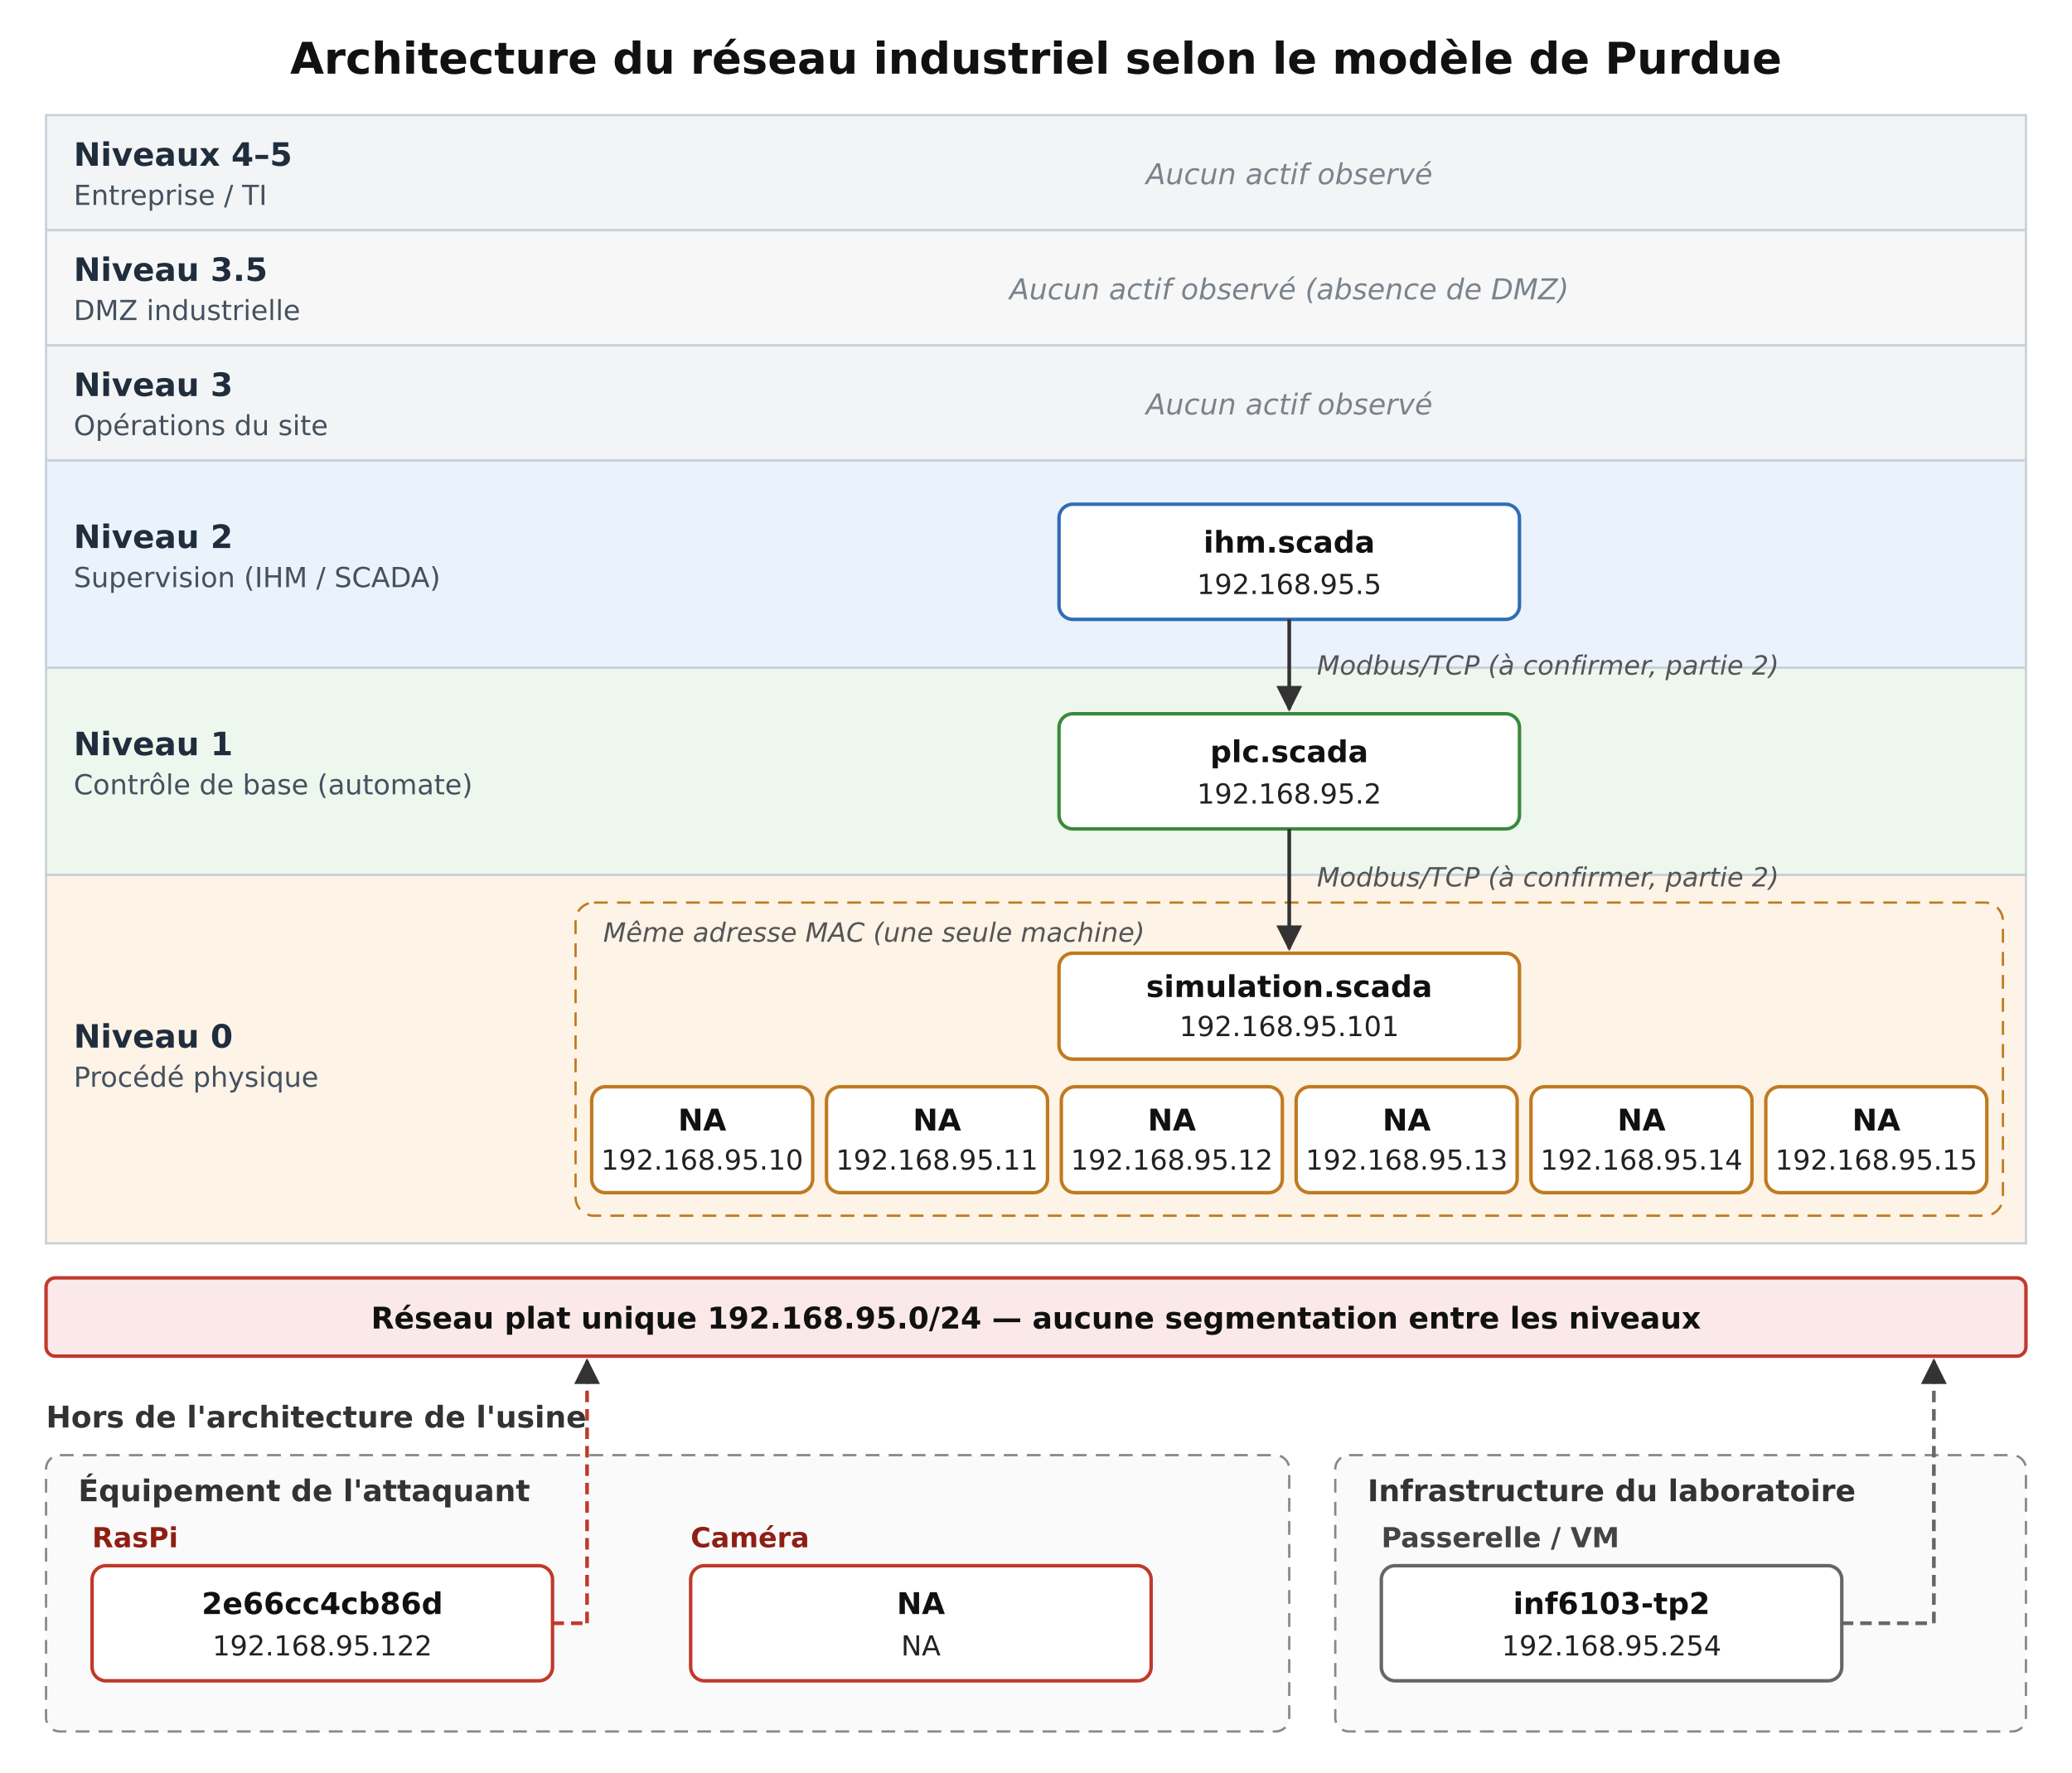
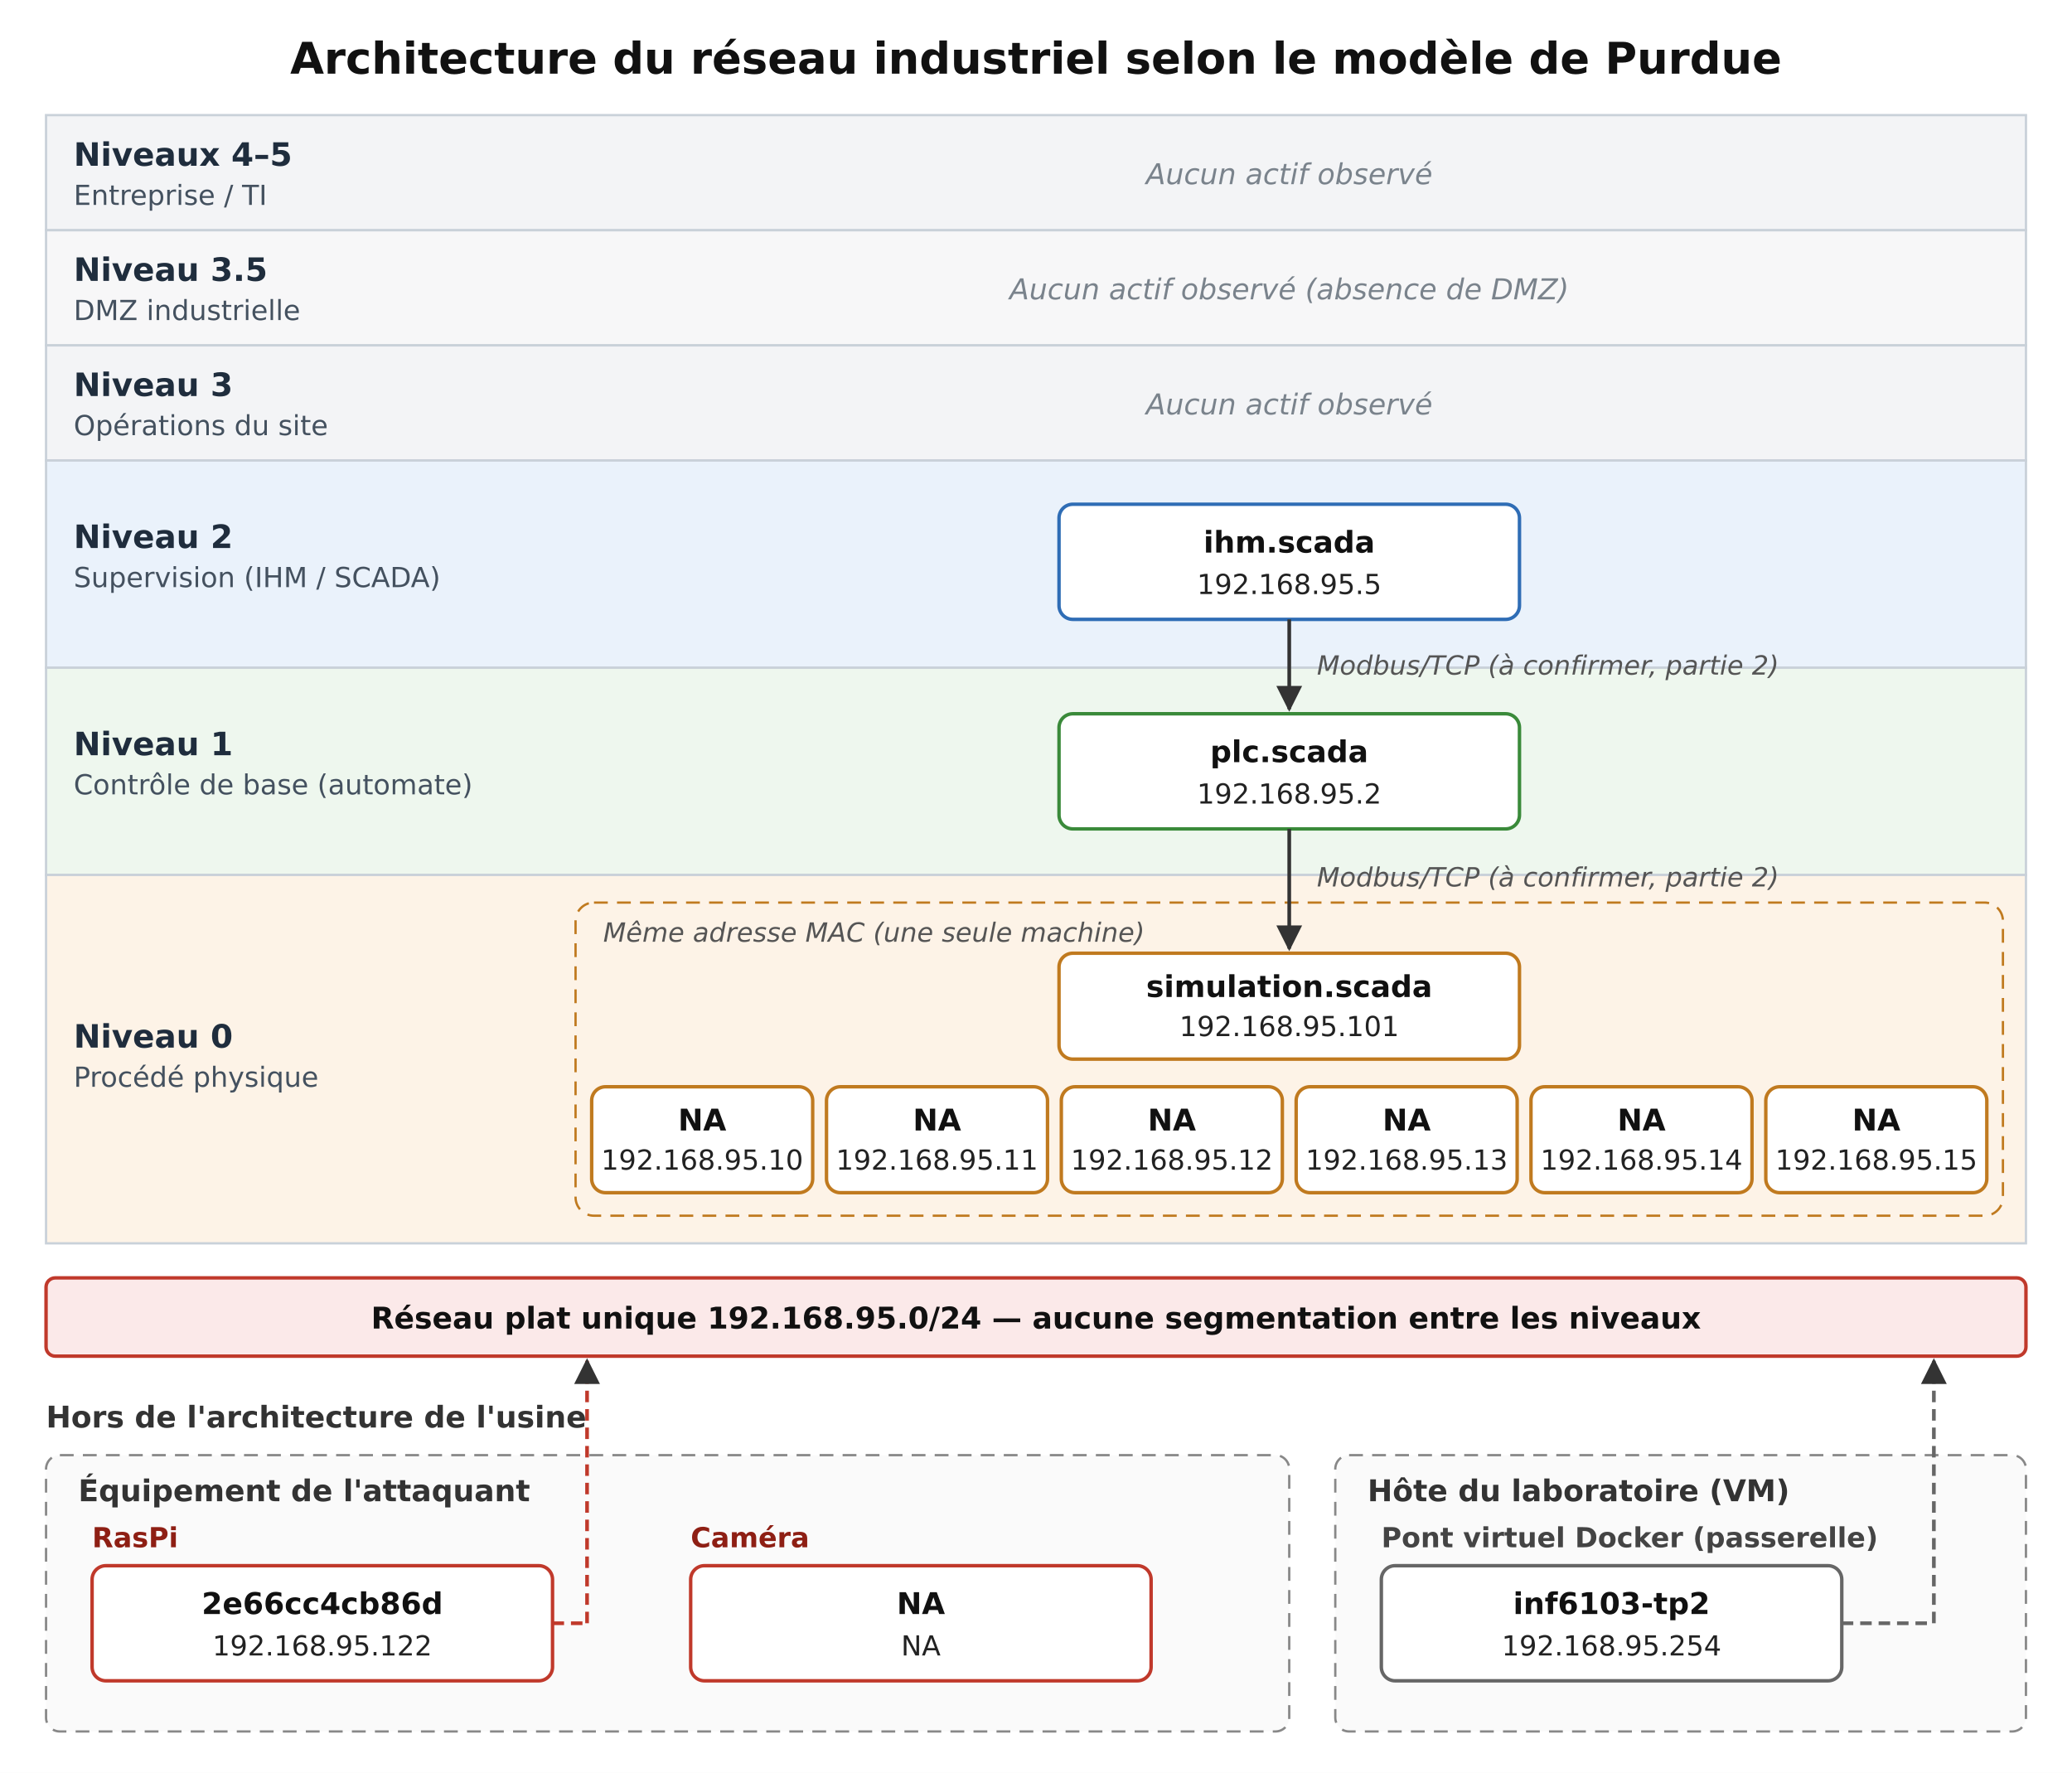
<svg xmlns="http://www.w3.org/2000/svg" width="900" height="770" viewBox="0 0 900 770" font-family="DejaVu Sans, Helvetica, Arial, sans-serif">
  <defs>
    <marker id="fleche" viewBox="0 0 10 10" refX="9" refY="5" markerWidth="7" markerHeight="7" orient="auto-start-reverse">
      <path d="M0,0 L10,5 L0,10 z" fill="#333" />
    </marker>
    <style>
      .titre   { font-size: 19px; font-weight: bold; fill: #111; }
      .niv     { font-size: 14px; font-weight: bold; fill: #1f2d3d; }
      .nivsub  { font-size: 12px; fill: #44515f; }
      .vide    { font-size: 12.5px; font-style: italic; fill: #7a838c; }
      .hote    { font-size: 13px; font-weight: bold; fill: #111; }
      .ip      { font-size: 12px; fill: #222; }
      .note    { font-size: 11.5px; font-style: italic; fill: #555; }
      .groupe  { font-size: 13px; font-weight: bold; fill: #333; }
      .role    { font-size: 12px; font-weight: bold; fill: #8e1f14; }
      .roleg   { font-size: 12px; font-weight: bold; fill: #444; }
      .bande   { stroke: #c9d1d9; stroke-width: 1; }
      .boite   { stroke-width: 1.5; }
    </style>
  </defs>
  <rect width="900" height="770" fill="#ffffff" />
  <text x="450" y="32" text-anchor="middle" class="titre">Architecture du réseau industriel selon le modèle de Purdue</text>
  <rect x="20" y="50" width="860" height="50" fill="#f3f4f6" class="bande" />
  <text x="32" y="72" class="niv">Niveaux 4–5</text>
  <text x="32" y="89" class="nivsub">Entreprise / TI</text>
  <text x="560" y="80" text-anchor="middle" class="vide">Aucun actif observé</text>
  <rect x="20" y="100" width="860" height="50" fill="#f7f7f8" class="bande" />
  <text x="32" y="122" class="niv">Niveau 3.5</text>
  <text x="32" y="139" class="nivsub">DMZ industrielle</text>
  <text x="560" y="130" text-anchor="middle" class="vide">Aucun actif observé (absence de DMZ)</text>
  <rect x="20" y="150" width="860" height="50" fill="#f3f4f6" class="bande" />
  <text x="32" y="172" class="niv">Niveau 3</text>
  <text x="32" y="189" class="nivsub">Opérations du site</text>
  <text x="560" y="180" text-anchor="middle" class="vide">Aucun actif observé</text>
  <rect x="20" y="200" width="860" height="90" fill="#eaf2fb" class="bande" />
  <text x="32" y="238" class="niv">Niveau 2</text>
  <text x="32" y="255" class="nivsub">Supervision (IHM / SCADA)</text>
  <rect x="460" y="219" width="200" height="50" rx="6" fill="#ffffff" stroke="#2f6db5" class="boite" />
  <text x="560" y="240" text-anchor="middle" class="hote">ihm.scada</text>
  <text x="560" y="258" text-anchor="middle" class="ip">192.168.95.5</text>
  <rect x="20" y="290" width="860" height="90" fill="#eef7ee" class="bande" />
  <text x="32" y="328" class="niv">Niveau 1</text>
  <text x="32" y="345" class="nivsub">Contrôle de base (automate)</text>
  <rect x="460" y="310" width="200" height="50" rx="6" fill="#ffffff" stroke="#3a8a3a" class="boite" />
  <text x="560" y="331" text-anchor="middle" class="hote">plc.scada</text>
  <text x="560" y="349" text-anchor="middle" class="ip">192.168.95.2</text>
  <rect x="20" y="380" width="860" height="160" fill="#fdf3e7" class="bande" />
  <text x="32" y="455" class="niv">Niveau 0</text>
  <text x="32" y="472" class="nivsub">Procédé physique</text>
  <rect x="250" y="392" width="620" height="136" rx="8" fill="none" stroke="#c07a1f" stroke-dasharray="6 4" />
  <text x="262" y="409" class="note">Même adresse MAC (une seule machine)</text>
  <rect x="460" y="414" width="200" height="46" rx="6" fill="#ffffff" stroke="#c07a1f" class="boite" />
  <text x="560" y="433" text-anchor="middle" class="hote">simulation.scada</text>
  <text x="560" y="450" text-anchor="middle" class="ip">192.168.95.101</text>
  <g text-anchor="middle">
    <rect x="257" y="472" width="96" height="46" rx="6" fill="#ffffff" stroke="#c07a1f" class="boite" />
    <text x="305" y="491" class="hote">NA</text>
    <text x="305" y="508" class="ip">192.168.95.10</text>
    <rect x="359" y="472" width="96" height="46" rx="6" fill="#ffffff" stroke="#c07a1f" class="boite" />
    <text x="407" y="491" class="hote">NA</text>
    <text x="407" y="508" class="ip">192.168.95.11</text>
    <rect x="461" y="472" width="96" height="46" rx="6" fill="#ffffff" stroke="#c07a1f" class="boite" />
    <text x="509" y="491" class="hote">NA</text>
    <text x="509" y="508" class="ip">192.168.95.12</text>
    <rect x="563" y="472" width="96" height="46" rx="6" fill="#ffffff" stroke="#c07a1f" class="boite" />
    <text x="611" y="491" class="hote">NA</text>
    <text x="611" y="508" class="ip">192.168.95.13</text>
    <rect x="665" y="472" width="96" height="46" rx="6" fill="#ffffff" stroke="#c07a1f" class="boite" />
    <text x="713" y="491" class="hote">NA</text>
    <text x="713" y="508" class="ip">192.168.95.14</text>
    <rect x="767" y="472" width="96" height="46" rx="6" fill="#ffffff" stroke="#c07a1f" class="boite" />
    <text x="815" y="491" class="hote">NA</text>
    <text x="815" y="508" class="ip">192.168.95.15</text>
  </g>
  <line x1="560" y1="269" x2="560" y2="308" stroke="#333" stroke-width="1.6" marker-end="url(#fleche)" />
  <text x="572" y="293" class="note">Modbus/TCP (à confirmer, partie 2)</text>
  <line x1="560" y1="360" x2="560" y2="412" stroke="#333" stroke-width="1.6" marker-end="url(#fleche)" />
  <text x="572" y="385" class="note">Modbus/TCP (à confirmer, partie 2)</text>
  <rect x="20" y="555" width="860" height="34" rx="4" fill="#fbe9e9" stroke="#c0392b" stroke-width="1.5" />
  <text x="450" y="577" text-anchor="middle" class="hote" fill="#8e1f14">Réseau plat unique 192.168.95.0/24 — aucune segmentation entre les niveaux</text>
  <text x="20" y="620" class="groupe">Hors de l'architecture de l'usine</text>
  <rect x="20" y="632" width="540" height="120" rx="6" fill="#fafafa" stroke="#888" stroke-dasharray="6 4" />
  <text x="34" y="652" class="groupe">Équipement de l'attaquant</text>
  <text x="40" y="672" class="role">RasPi</text>
  <rect x="40" y="680" width="200" height="50" rx="6" fill="#ffffff" stroke="#c0392b" class="boite" />
  <text x="140" y="701" text-anchor="middle" class="hote">2e66cc4cb86d</text>
  <text x="140" y="719" text-anchor="middle" class="ip">192.168.95.122</text>
  <text x="300" y="672" class="role">Caméra</text>
  <rect x="300" y="680" width="200" height="50" rx="6" fill="#ffffff" stroke="#c0392b" class="boite" />
  <text x="400" y="701" text-anchor="middle" class="hote">NA</text>
  <text x="400" y="719" text-anchor="middle" class="ip">NA</text>
  <line x1="255" y1="705" x2="255" y2="591" stroke="#c0392b" stroke-width="1.6" stroke-dasharray="5 3" marker-end="url(#fleche)" />
  <line x1="240" y1="705" x2="255" y2="705" stroke="#c0392b" stroke-width="1.6" stroke-dasharray="5 3" />
  <rect x="580" y="632" width="300" height="120" rx="6" fill="#fafafa" stroke="#888" stroke-dasharray="6 4" />
-   <text x="594" y="652" class="groupe">Infrastructure du laboratoire</text>
-   <text x="600" y="672" class="roleg">Passerelle / VM</text>
+   <text x="594" y="652" class="groupe">Hôte du laboratoire (VM)</text>
+   <text x="600" y="672" class="roleg">Pont virtuel Docker (passerelle)</text>
  <rect x="600" y="680" width="200" height="50" rx="6" fill="#ffffff" stroke="#666" class="boite" />
  <text x="700" y="701" text-anchor="middle" class="hote">inf6103-tp2</text>
  <text x="700" y="719" text-anchor="middle" class="ip">192.168.95.254</text>
  <line x1="840" y1="705" x2="840" y2="591" stroke="#666" stroke-width="1.6" stroke-dasharray="5 3" marker-end="url(#fleche)" />
  <line x1="800" y1="705" x2="840" y2="705" stroke="#666" stroke-width="1.6" stroke-dasharray="5 3" />
</svg>
